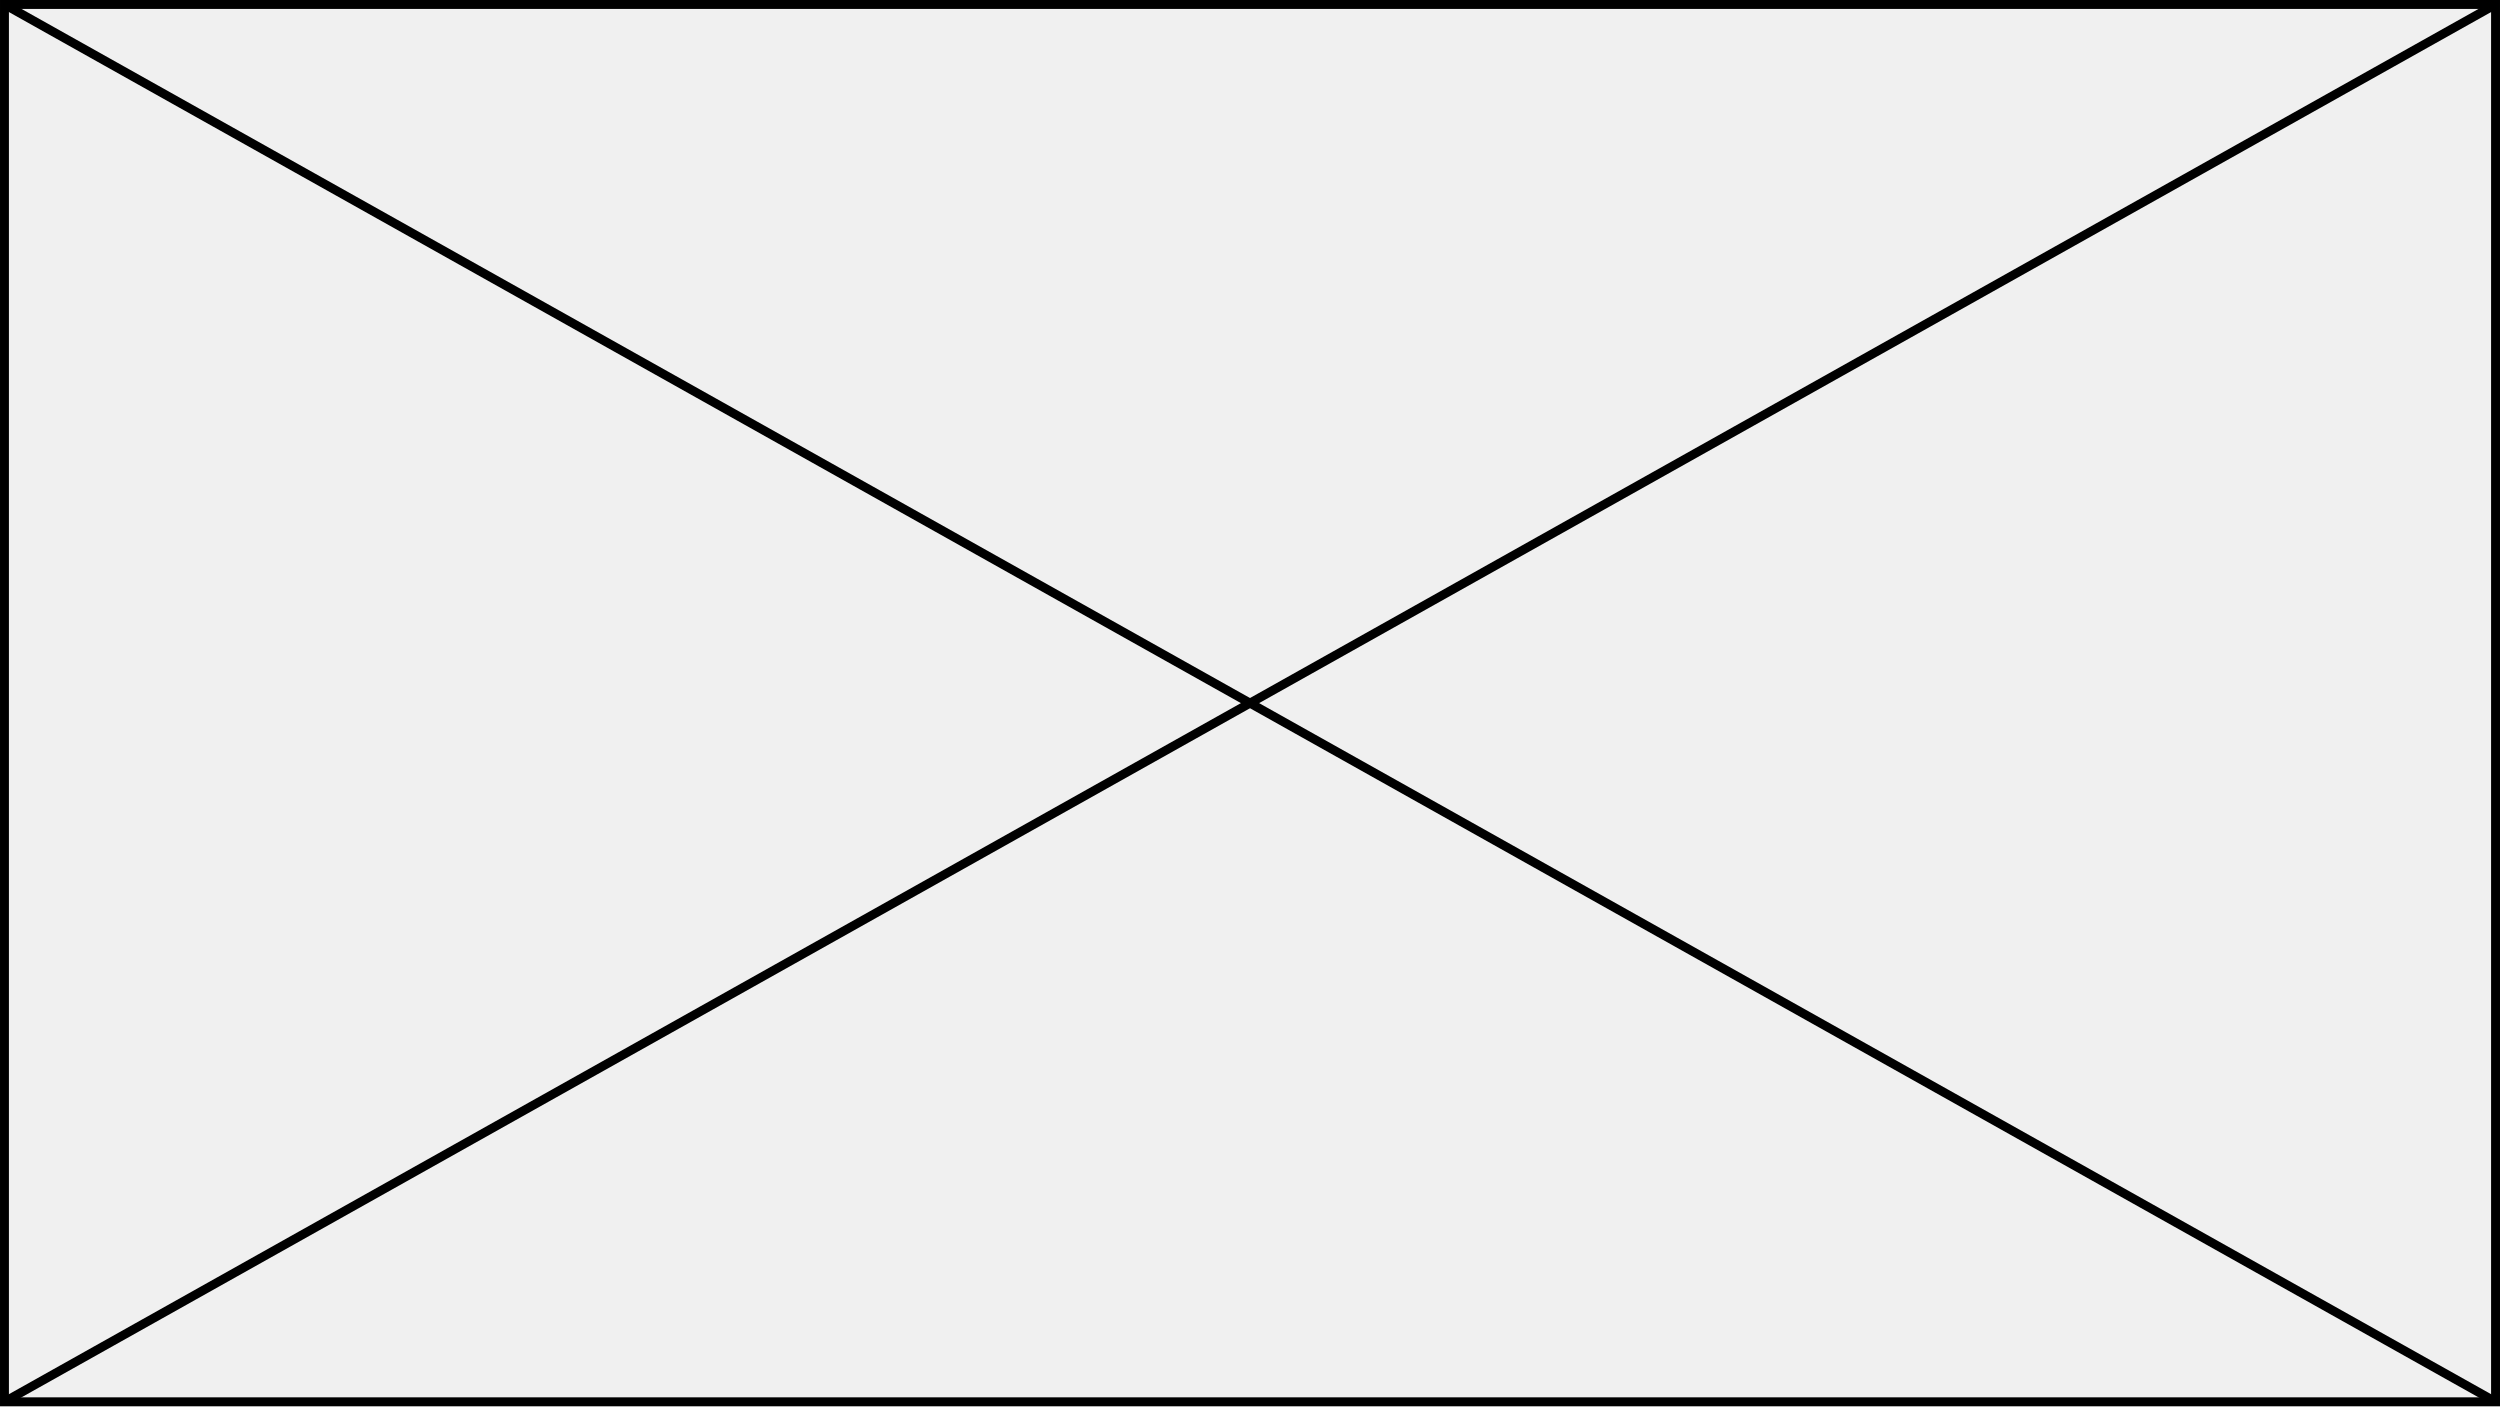
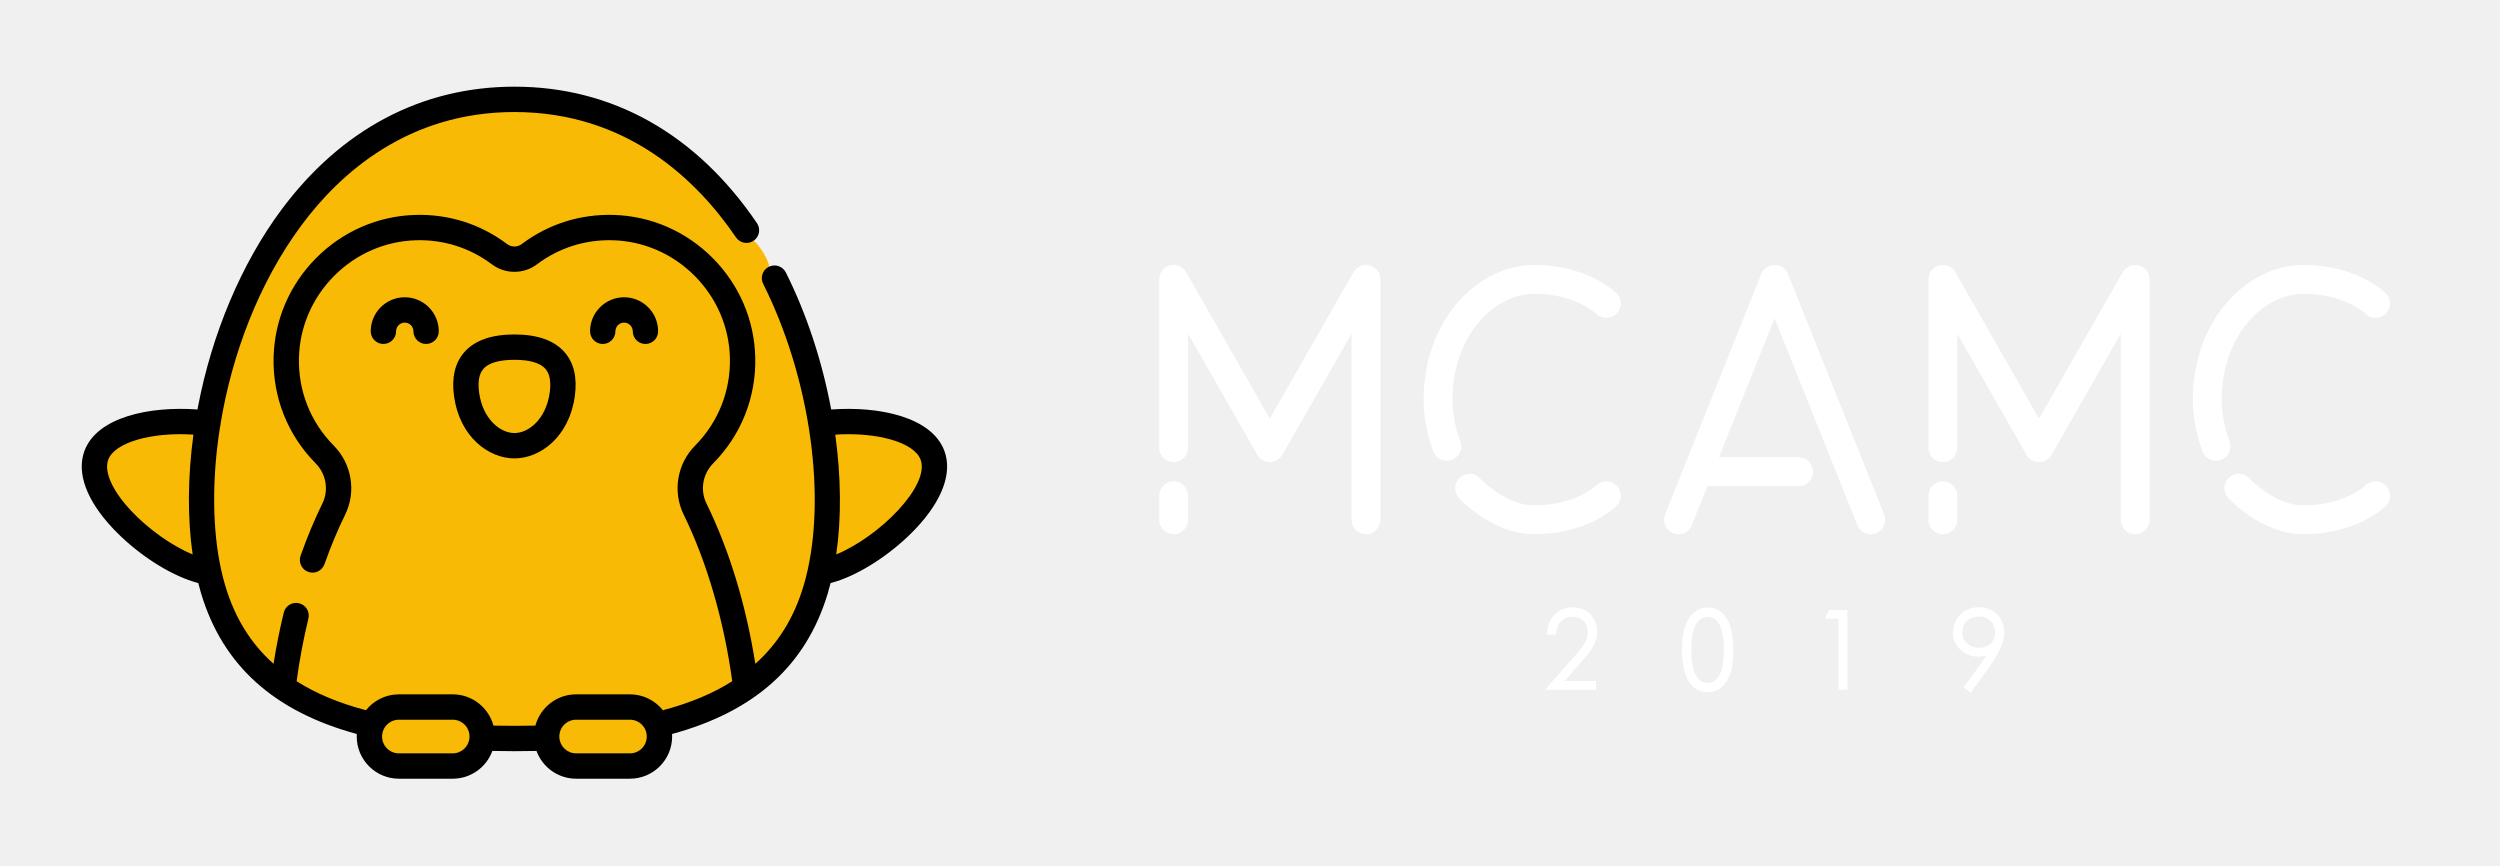
- <svg xmlns="http://www.w3.org/2000/svg" width="640" height="360" viewBox="0 0 169.333 95.25" version="1.1" id="svg8">
+ <svg xmlns="http://www.w3.org/2000/svg" width="520" height="180" viewBox="0 0 137.583 47.625" version="1.1" id="svg8">
  <defs id="defs2" />
-   <g id="layer1" transform="translate(0,-201.75)">
-     <path style="fill:none;stroke:#000000;stroke-width:0.604;stroke-linecap:butt;stroke-linejoin:miter;stroke-miterlimit:4;stroke-dasharray:none;stroke-opacity:1" d="m 0.302,296.698 c 0,-94.646 0,-94.646 0,-94.646 H 169.031 v 94.646 z" id="path4524" />
-     <path style="fill:none;stroke:#000000;stroke-width:0.604;stroke-linecap:butt;stroke-linejoin:miter;stroke-miterlimit:4;stroke-dasharray:none;stroke-opacity:1" d="M 0.302,202.052 C 169.031,296.698 169.031,296.698 169.031,296.698 v 0" id="path4526" />
-     <path style="fill:none;stroke:#000000;stroke-width:0.604;stroke-linecap:butt;stroke-linejoin:miter;stroke-miterlimit:4;stroke-dasharray:none;stroke-opacity:1" d="M 0.302,296.698 169.031,202.052" id="path4528" />
+   <g id="layer1" transform="translate(0,-249.375)">
+     <g id="g4586" transform="translate(-11.37708,35.88323)">
+       <path id="path6548" d="m 21.099,243.481 c -2.139,-1.261 -3.723,-3.098 -3.723,-4.316 0,-0.905 1.266,-1.536 3.382,-1.686 l 1.193,-0.085 -0.103,0.99 c -0.127,1.222 -0.127,4.468 -7.14e-4,5.043 0.113,0.515 0.042,0.52 -0.748,0.054 z" style="fill:#f8ba05;fill-opacity:1;stroke:#f8ba05;stroke-width:0.802;stroke-linecap:round;stroke-linejoin:round;stroke-miterlimit:4;stroke-dasharray:none;stroke-opacity:1" />
+       <path id="path6550" d="m 38.439,253.019 c -0.11,-0.438 -0.904,-1.107 -1.515,-1.276 -0.652,-0.181 -3.563,-0.182 -4.213,-0.001 -0.276,0.076 -0.664,0.28 -0.864,0.451 -0.352,0.303 -0.383,0.306 -1.036,0.114 -0.37,-0.109 -1.199,-0.441 -1.842,-0.739 -0.93,-0.43 -1.169,-0.598 -1.168,-0.822 7.68e-4,-0.155 0.148,-1.002 0.328,-1.884 0.293,-1.438 0.307,-1.634 0.129,-1.904 -0.234,-0.357 -0.872,-0.409 -1.134,-0.093 -0.095,0.115 -0.303,0.842 -0.462,1.615 l -0.288,1.406 -0.62,-0.689 c -2.443,-2.717 -3.133,-7.503 -1.947,-13.499 0.676,-3.416 2.334,-7.231 4.248,-9.771 2.81,-3.73 6.267,-5.763 10.409,-6.123 3.209,-0.279 6.181,0.47 8.839,2.228 1.258,0.832 3.25,2.761 4.083,3.955 0.346,0.495 0.656,0.793 0.877,0.84 0.455,0.099 1.229,1.341 1.046,1.681 -0.091,0.17 0.033,0.6 0.463,1.606 2.542,5.955 3.079,12.46 1.375,16.654 -0.364,0.895 -1.204,2.18 -1.782,2.727 l -0.388,0.366 -0.298,-1.53 c -0.357,-1.831 -1.165,-4.414 -1.973,-6.306 -0.324,-0.759 -0.589,-1.497 -0.589,-1.64 0,-0.46 0.251,-0.94 0.929,-1.778 1.33,-1.644 1.909,-3.209 1.916,-5.181 0.007,-1.921 -0.519,-3.484 -1.696,-5.038 -1.584,-2.092 -4.046,-3.212 -6.762,-3.078 -1.502,0.074 -2.636,0.421 -3.85,1.177 -0.464,0.289 -0.898,0.525 -0.966,0.525 -0.068,0 -0.44,-0.199 -0.827,-0.443 -4.179,-2.629 -9.593,-1.085 -11.693,3.336 -1.386,2.916 -0.935,6.16 1.22,8.79 0.918,1.12 1.033,1.589 0.623,2.535 -1.065,2.456 -1.251,3.027 -1.098,3.364 0.083,0.183 0.242,0.368 0.354,0.41 0.373,0.143 0.875,-0.082 1.017,-0.456 0.076,-0.2 0.435,-1.065 0.797,-1.921 0.983,-2.322 0.91,-3.134 -0.429,-4.808 -1.378,-1.722 -1.802,-2.964 -1.682,-4.921 0.084,-1.369 0.429,-2.331 1.208,-3.37 1.065,-1.42 2.347,-2.251 4.018,-2.605 1.681,-0.356 3.219,-0.057 4.895,0.952 1.364,0.821 1.843,0.821 3.207,0 1.104,-0.665 1.886,-0.939 3.043,-1.069 1.736,-0.195 3.824,0.572 5.132,1.884 2.089,2.095 2.57,5.065 1.245,7.677 -0.168,0.331 -0.632,1 -1.033,1.488 -1.269,1.546 -1.342,2.618 -0.338,4.926 0.997,2.292 2.029,5.974 2.134,7.614 l 0.038,0.598 -0.735,0.398 c -0.404,0.219 -1.215,0.56 -1.802,0.757 l -1.067,0.359 -0.374,-0.314 c -0.552,-0.464 -1.187,-0.591 -2.971,-0.591 -0.882,0 -1.827,0.062 -2.101,0.138 -0.594,0.165 -1.242,0.683 -1.516,1.213 -0.195,0.378 -0.22,0.385 -1.317,0.385 -1.067,0 -1.122,-0.015 -1.198,-0.319 z m 2.561,-14.591 c 1.112,-0.554 1.76,-1.52 2.041,-3.041 0.265,-1.435 -0.302,-2.679 -1.463,-3.207 -0.828,-0.376 -2.734,-0.401 -3.65,-0.047 -1.287,0.497 -1.888,1.767 -1.579,3.338 0.291,1.477 0.93,2.405 2.037,2.957 0.442,0.22 0.913,0.344 1.307,0.344 0.394,0 0.865,-0.124 1.307,-0.344 z m -7.989,-6.204 c 0.147,-0.147 0.267,-0.381 0.267,-0.52 0,-0.139 0.098,-0.291 0.217,-0.336 0.259,-0.1 0.584,0.139 0.584,0.428 0,0.312 0.405,0.696 0.735,0.696 0.878,0 0.974,-1.293 0.156,-2.111 -0.373,-0.373 -0.595,-0.477 -1.124,-0.528 -1.088,-0.105 -1.904,0.513 -2.107,1.595 -0.16,0.853 0.68,1.367 1.271,0.776 z m 12.05,0.046 c 0.134,-0.122 0.244,-0.325 0.244,-0.451 0,-0.303 0.314,-0.555 0.569,-0.457 0.111,0.043 0.237,0.251 0.279,0.463 0.091,0.456 0.517,0.722 0.972,0.608 0.906,-0.227 0.503,-1.981 -0.558,-2.424 -1.294,-0.541 -2.733,0.277 -2.733,1.553 0,0.798 0.688,1.196 1.226,0.709 z" style="fill:#f8ba05;fill-opacity:1;stroke:#f8ba05;stroke-width:0.802;stroke-linecap:round;stroke-linejoin:round;stroke-miterlimit:4;stroke-dasharray:none;stroke-opacity:1" />
+       <path id="path6552" d="m 39.225,237.174 c -0.969,-0.406 -1.701,-2.147 -1.32,-3.139 0.325,-0.848 3.25,-0.848 3.576,0 0.347,0.904 -0.242,2.491 -1.104,2.976 -0.557,0.313 -0.734,0.338 -1.152,0.163 z" style="fill:#f8ba05;fill-opacity:1;stroke:#f8ba05;stroke-width:0.802;stroke-linecap:round;stroke-linejoin:round;stroke-miterlimit:4;stroke-dasharray:none;stroke-opacity:1" />
+       <path id="path6554" d="m 57.539,240.649 v -3.226 l 1.136,0.077 c 2.146,0.146 3.342,0.762 3.34,1.718 -0.002,0.609 -0.579,1.559 -1.536,2.529 -0.711,0.72 -2.234,1.858 -2.751,2.056 -0.159,0.061 -0.189,-0.431 -0.189,-3.154 z" style="fill:#f8ba05;fill-opacity:1;stroke:#f8ba05;stroke-width:0.802;stroke-linecap:round;stroke-linejoin:round;stroke-miterlimit:4;stroke-dasharray:none;stroke-opacity:1" />
+       <path id="path6556" d="m 42.462,254.59 c -0.296,-0.327 -0.285,-0.865 0.024,-1.145 0.213,-0.193 0.522,-0.22 2.167,-0.188 l 1.918,0.037 0.205,0.367 c 0.185,0.331 0.185,0.404 -1.1e-5,0.735 l -0.205,0.367 -1.942,0.037 c -1.749,0.033 -1.965,0.012 -2.167,-0.211 z" style="fill:#f8ba05;fill-opacity:1;stroke:#f8ba05;stroke-width:0.802;stroke-linecap:round;stroke-linejoin:round;stroke-miterlimit:4;stroke-dasharray:none;stroke-opacity:1" />
+       <path id="path6558" d="m 32.707,254.59 c -0.296,-0.327 -0.285,-0.865 0.024,-1.145 0.213,-0.193 0.522,-0.22 2.167,-0.188 l 1.918,0.037 0.205,0.367 c 0.185,0.331 0.185,0.404 -1.1e-5,0.735 l -0.205,0.367 -1.942,0.037 c -1.75,0.033 -1.965,0.012 -2.167,-0.211 z" style="fill:#f8ba05;fill-opacity:1;stroke:#f8ba05;stroke-width:0.802;stroke-linecap:round;stroke-linejoin:round;stroke-miterlimit:4;stroke-dasharray:none;stroke-opacity:1" />
+     </g>
+     <g id="g3837" transform="matrix(0.09301812,0,0,0.09301812,4.497915,249.375)" style="fill:#000000;fill-opacity:1">
+       <g id="g3776" style="fill:#000000;fill-opacity:1">
+         <g id="g3774" style="fill:#000000;fill-opacity:1">
+           <g id="g3772" style="fill:#000000;fill-opacity:1">
+             <path id="path3764" d="m 510.434,266.914 c -7.35,-20.195 -38.601,-26.742 -67.027,-24.635 -5.223,-28.002 -14.299,-56.088 -26.838,-81.087 -1.857,-3.702 -6.363,-5.198 -10.067,-3.341 -3.702,1.857 -5.198,6.364 -3.341,10.066 26.72,53.267 37.018,120.914 26.4,168.998 -0.037,0.149 -0.067,0.3 -0.094,0.452 -0.741,3.306 -1.578,6.523 -2.519,9.631 -5.672,18.725 -15.005,33.734 -28.432,45.747 -5.46,-34.677 -15.362,-67.262 -28.919,-94.908 -3.852,-7.853 -2.246,-17.375 3.995,-23.691 16.634,-16.839 25.474,-39.155 24.89,-62.839 -0.544,-22.06 -9.501,-42.903 -25.224,-58.69 -15.724,-15.788 -36.528,-24.831 -58.585,-25.463 -19.799,-0.563 -38.598,5.4 -54.37,17.26 -2.533,1.906 -6.073,1.906 -8.608,-10e-4 -15.771,-11.858 -34.569,-17.824 -54.37,-17.26 -22.057,0.632 -42.862,9.675 -58.585,25.463 -15.722,15.788 -24.679,36.63 -25.223,58.69 -0.584,23.684 8.255,46.001 24.889,62.839 6.24,6.317 7.846,15.838 3.995,23.69 -4.726,9.637 -9.074,20.054 -12.924,30.959 -1.379,3.906 0.67,8.19 4.576,9.569 3.906,1.378 8.19,-0.67 9.569,-4.576 3.656,-10.357 7.776,-20.232 12.247,-29.347 6.657,-13.575 3.928,-29.987 -6.792,-40.837 -13.743,-13.912 -21.047,-32.354 -20.565,-51.927 0.449,-18.205 7.855,-35.419 20.856,-48.475 13,-13.055 30.184,-20.532 48.385,-21.054 16.368,-0.474 31.899,4.46 44.925,14.253 7.842,5.897 18.797,5.897 26.639,0 13.026,-9.794 28.569,-14.728 44.926,-14.255 18.201,0.521 35.385,7.998 48.386,21.054 13.001,13.054 20.408,30.27 20.856,48.475 0.482,19.573 -6.82,38.014 -20.564,51.927 -10.72,10.85 -13.449,27.262 -6.792,40.837 13.727,27.989 23.858,62.843 28.733,98.6 -11.457,7.272 -25.006,12.936 -41.025,17.158 -4.577,-5.721 -11.61,-9.395 -19.49,-9.395 H 292.51 c -11.528,0 -21.252,7.859 -24.105,18.5 -8.142,0.172 -16.674,0.172 -24.816,0 -2.854,-10.64 -12.576,-18.5 -24.105,-18.5 H 187.65 c -7.879,0 -14.913,3.674 -19.49,9.394 -16.024,-4.223 -29.575,-9.889 -41.035,-17.165 1.703,-12.51 4.043,-24.956 6.981,-37.059 0.977,-4.025 -1.495,-8.08 -5.52,-9.057 -4.027,-0.977 -8.081,1.494 -9.057,5.52 -2.409,9.93 -4.427,20.082 -6.045,30.309 -13.429,-12.013 -22.763,-27.024 -28.435,-45.75 -0.954,-3.152 -1.806,-6.451 -2.56,-9.874 -0.006,-0.028 -0.012,-0.055 -0.019,-0.083 -5.185,-23.6 -5.574,-53.297 -0.648,-84.407 0.127,-0.412 0.228,-0.837 0.284,-1.28 0.034,-0.271 0.052,-0.541 0.057,-0.809 6.677,-40.303 22.258,-82.788 47.879,-117.319 22.659,-30.538 62.903,-66.94 125.957,-66.94 66.646,0 108.075,40.333 131.094,74.17 2.329,3.424 6.992,4.313 10.42,1.983 3.425,-2.33 4.313,-6.995 1.982,-10.42 -35.93,-52.815 -85.551,-80.733 -143.496,-80.733 -54.848,0 -102.569,25.244 -138.004,73.003 -23.483,31.649 -40.987,73.105 -49.288,116.729 -0.079,0.418 -0.152,0.835 -0.23,1.252 -28.397,-2.08 -59.574,4.475 -66.914,24.643 -4.701,12.917 1.284,29.143 16.853,45.688 12.61,13.401 29.725,25.105 44.664,30.541 1.937,0.705 3.896,1.311 5.858,1.832 0.547,2.172 1.129,4.301 1.757,6.372 12.839,42.388 42.995,69.563 92.049,82.922 -0.029,0.495 -0.049,0.993 -0.049,1.495 0,13.761 11.195,24.958 24.958,24.958 h 31.834 c 10.767,0 19.963,-6.854 23.455,-16.428 4.276,0.093 8.641,0.145 13.058,0.145 4.417,0 8.781,-0.051 13.058,-0.145 3.492,9.573 12.687,16.428 23.455,16.428 h 31.834 c 13.763,0 24.958,-11.195 24.958,-24.958 0,-0.502 -0.019,-1 -0.049,-1.494 49.054,-13.358 79.21,-40.532 92.049,-82.922 0.629,-2.076 1.201,-4.21 1.747,-6.369 1.965,-0.521 3.927,-1.128 5.868,-1.834 14.938,-5.438 32.052,-17.141 44.663,-30.541 15.567,-16.541 21.552,-32.767 16.851,-45.684 z M 65.622,328.037 C 53.502,323.017 39.539,313.164 29.338,302.322 18.185,290.47 13.07,279.15 15.656,272.044 c 3.749,-10.303 25.568,-16.499 50.427,-14.912 -3.414,25.118 -3.553,49.587 -0.461,70.905 z m 163.784,108.225 c -0.003,0.061 0.001,0.122 0,0.183 -0.352,5.173 -4.661,9.276 -9.922,9.276 H 187.65 c -5.49,0 -9.957,-4.466 -9.957,-9.957 0,-5.49 4.466,-9.957 9.957,-9.957 h 31.834 c 5.478,0 9.934,4.447 9.955,9.92 z m 94.938,9.459 H 292.51 c -5.261,0 -9.571,-4.105 -9.922,-9.279 -0.002,-0.065 0.003,-0.128 0,-0.193 l -0.034,-0.485 c 0,-5.49 4.466,-9.957 9.956,-9.957 h 31.834 c 5.49,0 9.957,4.467 9.957,9.957 0.001,5.491 -4.466,9.957 -9.957,9.957 z M 446.38,328.038 c 3.152,-21.611 2.867,-45.991 -0.565,-70.899 24.899,-1.607 46.769,4.589 50.523,14.906 5.572,15.308 -24.336,45.423 -49.958,55.993 z" style="fill:#000000;fill-opacity:1" />
+             <path id="path3766" d="m 315.755,196.002 c 0,-2.828 2.301,-5.128 5.128,-5.128 2.827,0 5.128,2.301 5.128,5.128 0,4.142 3.357,7.5 7.5,7.5 4.143,0 7.5,-3.358 7.5,-7.5 0,-11.099 -9.029,-20.129 -20.129,-20.129 -11.099,0 -20.129,9.03 -20.129,20.129 0,4.142 3.357,7.5 7.5,7.5 4.144,10e-4 7.502,-3.358 7.502,-7.5 z" style="fill:#000000;fill-opacity:1" />
+             <path id="path3768" d="m 255.997,271.205 c 15.207,0 32.361,-12.622 35.726,-36.748 1.524,-10.93 -0.507,-19.694 -6.037,-26.049 -6.079,-6.985 -16.068,-10.527 -29.688,-10.527 -13.622,0 -23.61,3.542 -29.689,10.527 -5.53,6.355 -7.561,15.12 -6.038,26.049 3.364,24.125 20.518,36.748 35.726,36.748 z m -18.373,-52.95 c 3.103,-3.566 9.284,-5.374 18.373,-5.374 9.089,0 15.27,1.808 18.373,5.374 2.555,2.936 3.395,7.689 2.497,14.13 -2.158,15.471 -12.363,23.82 -20.87,23.82 -8.507,0 -18.712,-8.348 -20.87,-23.819 -0.898,-6.442 -0.058,-11.196 2.497,-14.131 z" style="fill:#000000;fill-opacity:1" />
+             <path id="path3770" d="m 185.982,196.002 c 0,-2.828 2.301,-5.128 5.128,-5.128 2.828,0 5.128,2.301 5.128,5.128 0,4.142 3.358,7.5 7.5,7.5 4.142,0 7.5,-3.358 7.5,-7.5 0,-11.099 -9.03,-20.129 -20.129,-20.129 -11.099,0 -20.129,9.03 -20.129,20.129 0,4.142 3.358,7.5 7.5,7.5 4.142,0 7.502,-3.358 7.502,-7.5 z" style="fill:#000000;fill-opacity:1" />
+           </g>
+         </g>
+       </g>
+       <g id="g3778" style="fill:#000000;fill-opacity:1" />
+       <g id="g3780" style="fill:#000000;fill-opacity:1" />
+       <g id="g3782" style="fill:#000000;fill-opacity:1" />
+       <g id="g3784" style="fill:#000000;fill-opacity:1" />
+       <g id="g3786" style="fill:#000000;fill-opacity:1" />
+       <g id="g3788" style="fill:#000000;fill-opacity:1" />
+       <g id="g3790" style="fill:#000000;fill-opacity:1" />
+       <g id="g3792" style="fill:#000000;fill-opacity:1" />
+       <g id="g3794" style="fill:#000000;fill-opacity:1" />
+       <g id="g3796" style="fill:#000000;fill-opacity:1" />
+       <g id="g3798" style="fill:#000000;fill-opacity:1" />
+       <g id="g3800" style="fill:#000000;fill-opacity:1" />
+       <g id="g3802" style="fill:#000000;fill-opacity:1" />
+       <g id="g3804" style="fill:#000000;fill-opacity:1" />
+       <g id="g3806" style="fill:#000000;fill-opacity:1" />
+     </g>
+     <text xml:space="preserve" style="font-style:normal;font-weight:normal;font-size:10.583px;line-height:1.25;font-family:sans-serif;letter-spacing:0px;word-spacing:0px;fill:#000000;fill-opacity:1;stroke:none;stroke-width:0.265" x="66.938" y="271.075" id="text3841">
+       <tspan id="tspan3839" x="66.938" y="280.439" style="stroke-width:0.265" />
+     </text>
+     <path style="fill:none;stroke:#ffffff;stroke-width:1.587;stroke-linecap:round;stroke-linejoin:round;stroke-miterlimit:4;stroke-dasharray:none;stroke-opacity:1" d="m 75.173,277.98 v -13.229 l -5.292,9.26 -5.292,-9.26 1.44e-4,9.26" id="path3845" />
+     <path style="fill:none;stroke:#ffffff;stroke-width:1.587;stroke-linecap:round;stroke-linejoin:round;stroke-miterlimit:4;stroke-dasharray:none;stroke-opacity:1" d="m 130.736,266.074 c 0,0 -1.323,-1.323 -3.969,-1.323 -2.646,0 -5.292,2.646 -5.292,6.615 0,1.43 0.481,2.572 0.481,2.572" id="path3847-3" />
+     <path style="fill:none;stroke:#ffffff;stroke-width:1.587;stroke-linecap:round;stroke-linejoin:round;stroke-miterlimit:4;stroke-dasharray:none;stroke-opacity:1" d="m 92.371,277.98 5.292,-13.229 5.292,13.229" id="path4738" />
+     <path style="fill:none;stroke:#ffffff;stroke-width:1.587;stroke-linecap:round;stroke-linejoin:miter;stroke-miterlimit:4;stroke-dasharray:none;stroke-opacity:1" d="m 93.694,275.335 h 5.292" id="path5285" />
+     <path style="fill:none;stroke:#ffffff;stroke-width:1.587;stroke-linecap:round;stroke-linejoin:miter;stroke-miterlimit:4;stroke-dasharray:none;stroke-opacity:1" d="m 64.59,276.657 v 1.323" id="path5989" />
+     <path id="path6536" d="m 123.213,276.243 c 0,0 1.577,1.737 3.554,1.737 2.646,0 3.969,-1.323 3.969,-1.323" style="fill:none;stroke:#ffffff;stroke-width:1.587;stroke-linecap:round;stroke-linejoin:round;stroke-miterlimit:4;stroke-dasharray:none;stroke-opacity:1" />
+     <path id="path6538" d="m 88.403,266.074 c 0,0 -1.323,-1.323 -3.969,-1.323 -2.646,0 -5.292,2.646 -5.292,6.615 0,1.43 0.481,2.572 0.481,2.572" style="fill:none;stroke:#ffffff;stroke-width:1.587;stroke-linecap:round;stroke-linejoin:round;stroke-miterlimit:4;stroke-dasharray:none;stroke-opacity:1" />
+     <path style="fill:none;stroke:#ffffff;stroke-width:1.587;stroke-linecap:round;stroke-linejoin:round;stroke-miterlimit:4;stroke-dasharray:none;stroke-opacity:1" d="m 80.879,276.243 c 0,0 1.577,1.737 3.554,1.737 2.646,0 3.969,-1.323 3.969,-1.323" id="path6540" />
+     <path id="path6542" d="m 117.506,277.98 v -13.229 l -5.292,9.26 -5.292,-9.26 1.4e-4,9.26" style="fill:none;stroke:#ffffff;stroke-width:1.587;stroke-linecap:round;stroke-linejoin:round;stroke-miterlimit:4;stroke-dasharray:none;stroke-opacity:1" />
+     <path id="path6544" d="m 106.923,276.657 v 1.323" style="fill:none;stroke:#ffffff;stroke-width:1.587;stroke-linecap:round;stroke-linejoin:miter;stroke-miterlimit:4;stroke-dasharray:none;stroke-opacity:1" />
+     <g aria-label="2019" style="font-style:normal;font-weight:normal;font-size:10.583px;line-height:1.25;font-family:sans-serif;letter-spacing:0px;word-spacing:0px;fill:#ffffff;fill-opacity:1;stroke:none;stroke-width:0.265" id="text6603" transform="translate(-2.55719,2.645837)">
+       <path d="m 88.193,281.654 c 0.028,-0.614 0.374,-0.981 0.924,-0.981 0.487,0 0.826,0.346 0.826,0.854 0,0.416 -0.12,0.621 -0.882,1.482 l -1.475,1.679 h 2.808 v -0.48 h -1.736 l 1.171,-1.333 c 0.402,-0.459 0.628,-0.938 0.628,-1.355 0,-0.811 -0.557,-1.369 -1.376,-1.369 -0.367,0 -0.734,0.155 -0.988,0.423 -0.268,0.275 -0.388,0.6 -0.402,1.079 z" style="font-style:normal;font-variant:normal;font-weight:normal;font-stretch:normal;font-size:7.056px;font-family:'Tw Cen MT Std';-inkscape-font-specification:'Tw Cen MT Std';letter-spacing:3.921px;fill:#ffffff;fill-opacity:1;stroke-width:0.265" id="path5334" />
+       <path d="m 96.545,280.68 c 0.586,0 0.882,0.628 0.882,1.841 0,1.171 -0.303,1.792 -0.896,1.792 -0.586,0 -0.896,-0.628 -0.896,-1.82 0,-1.192 0.31,-1.813 0.91,-1.813 z m 0.007,-0.515 h -0.021 c -0.875,0 -1.411,0.861 -1.411,2.265 0,1.552 0.494,2.392 1.411,2.392 0.903,0 1.418,-0.818 1.418,-2.279 0,-1.545 -0.473,-2.349 -1.397,-2.378 z" style="font-style:normal;font-variant:normal;font-weight:normal;font-stretch:normal;font-size:7.056px;font-family:'Tw Cen MT Std';-inkscape-font-specification:'Tw Cen MT Std';letter-spacing:3.921px;fill:#ffffff;fill-opacity:1;stroke-width:0.265" id="path5336" />
+       <path d="m 103.204,280.299 -0.219,0.48 h 0.748 v 3.909 h 0.494 v -4.389 z" style="font-style:normal;font-variant:normal;font-weight:normal;font-stretch:normal;font-size:7.056px;font-family:'Tw Cen MT Std';-inkscape-font-specification:'Tw Cen MT Std';letter-spacing:3.921px;fill:#ffffff;fill-opacity:1;stroke-width:0.265" id="path5338" />
+       <path d="m 111.436,280.659 h 0.021 c 0.529,0 0.896,0.36 0.896,0.868 0,0.522 -0.353,0.854 -0.917,0.854 -0.501,0 -0.889,-0.367 -0.889,-0.833 0,-0.522 0.346,-0.875 0.889,-0.889 z m -0.811,3.888 0.381,0.303 0.861,-1.178 c 0.656,-0.903 0.995,-1.616 0.995,-2.103 0,-0.826 -0.586,-1.425 -1.397,-1.425 -0.847,0 -1.425,0.593 -1.425,1.468 0,0.663 0.635,1.256 1.348,1.256 0.162,0 0.261,-0.007 0.409,-0.049 0.042,-0.007 0.049,-0.014 0.071,-0.014 -0.134,0.205 -0.191,0.289 -0.289,0.437 -0.219,0.31 -0.466,0.649 -0.797,1.094 z" style="font-style:normal;font-variant:normal;font-weight:normal;font-stretch:normal;font-size:7.056px;font-family:'Tw Cen MT Std';-inkscape-font-specification:'Tw Cen MT Std';letter-spacing:3.921px;fill:#ffffff;fill-opacity:1;stroke-width:0.265" id="path5340" />
+     </g>
+     <g id="g6621" style="fill:#ff0707;fill-opacity:1" transform="matrix(0.09301812,0,0,0.09301812,5.024965,240.1391)" />
+     <g id="g6623" style="fill:#ff0707;fill-opacity:1" transform="matrix(0.09301812,0,0,0.09301812,5.024965,240.1391)" />
+     <g id="g6625" style="fill:#ff0707;fill-opacity:1" transform="matrix(0.09301812,0,0,0.09301812,5.024965,240.1391)" />
+     <g id="g6627" style="fill:#ff0707;fill-opacity:1" transform="matrix(0.09301812,0,0,0.09301812,5.024965,240.1391)" />
+     <g id="g6629" style="fill:#ff0707;fill-opacity:1" transform="matrix(0.09301812,0,0,0.09301812,5.024965,240.1391)" />
+     <g id="g6631" style="fill:#ff0707;fill-opacity:1" transform="matrix(0.09301812,0,0,0.09301812,5.024965,240.1391)" />
+     <g id="g6633" style="fill:#ff0707;fill-opacity:1" transform="matrix(0.09301812,0,0,0.09301812,5.024965,240.1391)" />
+     <g id="g6635" style="fill:#ff0707;fill-opacity:1" transform="matrix(0.09301812,0,0,0.09301812,5.024965,240.1391)" />
+     <g id="g6637" style="fill:#ff0707;fill-opacity:1" transform="matrix(0.09301812,0,0,0.09301812,5.024965,240.1391)" />
+     <g id="g6639" style="fill:#ff0707;fill-opacity:1" transform="matrix(0.09301812,0,0,0.09301812,5.024965,240.1391)" />
+     <g id="g6641" style="fill:#ff0707;fill-opacity:1" transform="matrix(0.09301812,0,0,0.09301812,5.024965,240.1391)" />
+     <g id="g6643" style="fill:#ff0707;fill-opacity:1" transform="matrix(0.09301812,0,0,0.09301812,5.024965,240.1391)" />
+     <g id="g6645" style="fill:#ff0707;fill-opacity:1" transform="matrix(0.09301812,0,0,0.09301812,5.024965,240.1391)" />
+     <g id="g6647" style="fill:#ff0707;fill-opacity:1" transform="matrix(0.09301812,0,0,0.09301812,5.024965,240.1391)" />
+     <g id="g6649" style="fill:#ff0707;fill-opacity:1" transform="matrix(0.09301812,0,0,0.09301812,5.024965,240.1391)" />
  </g>
</svg>
